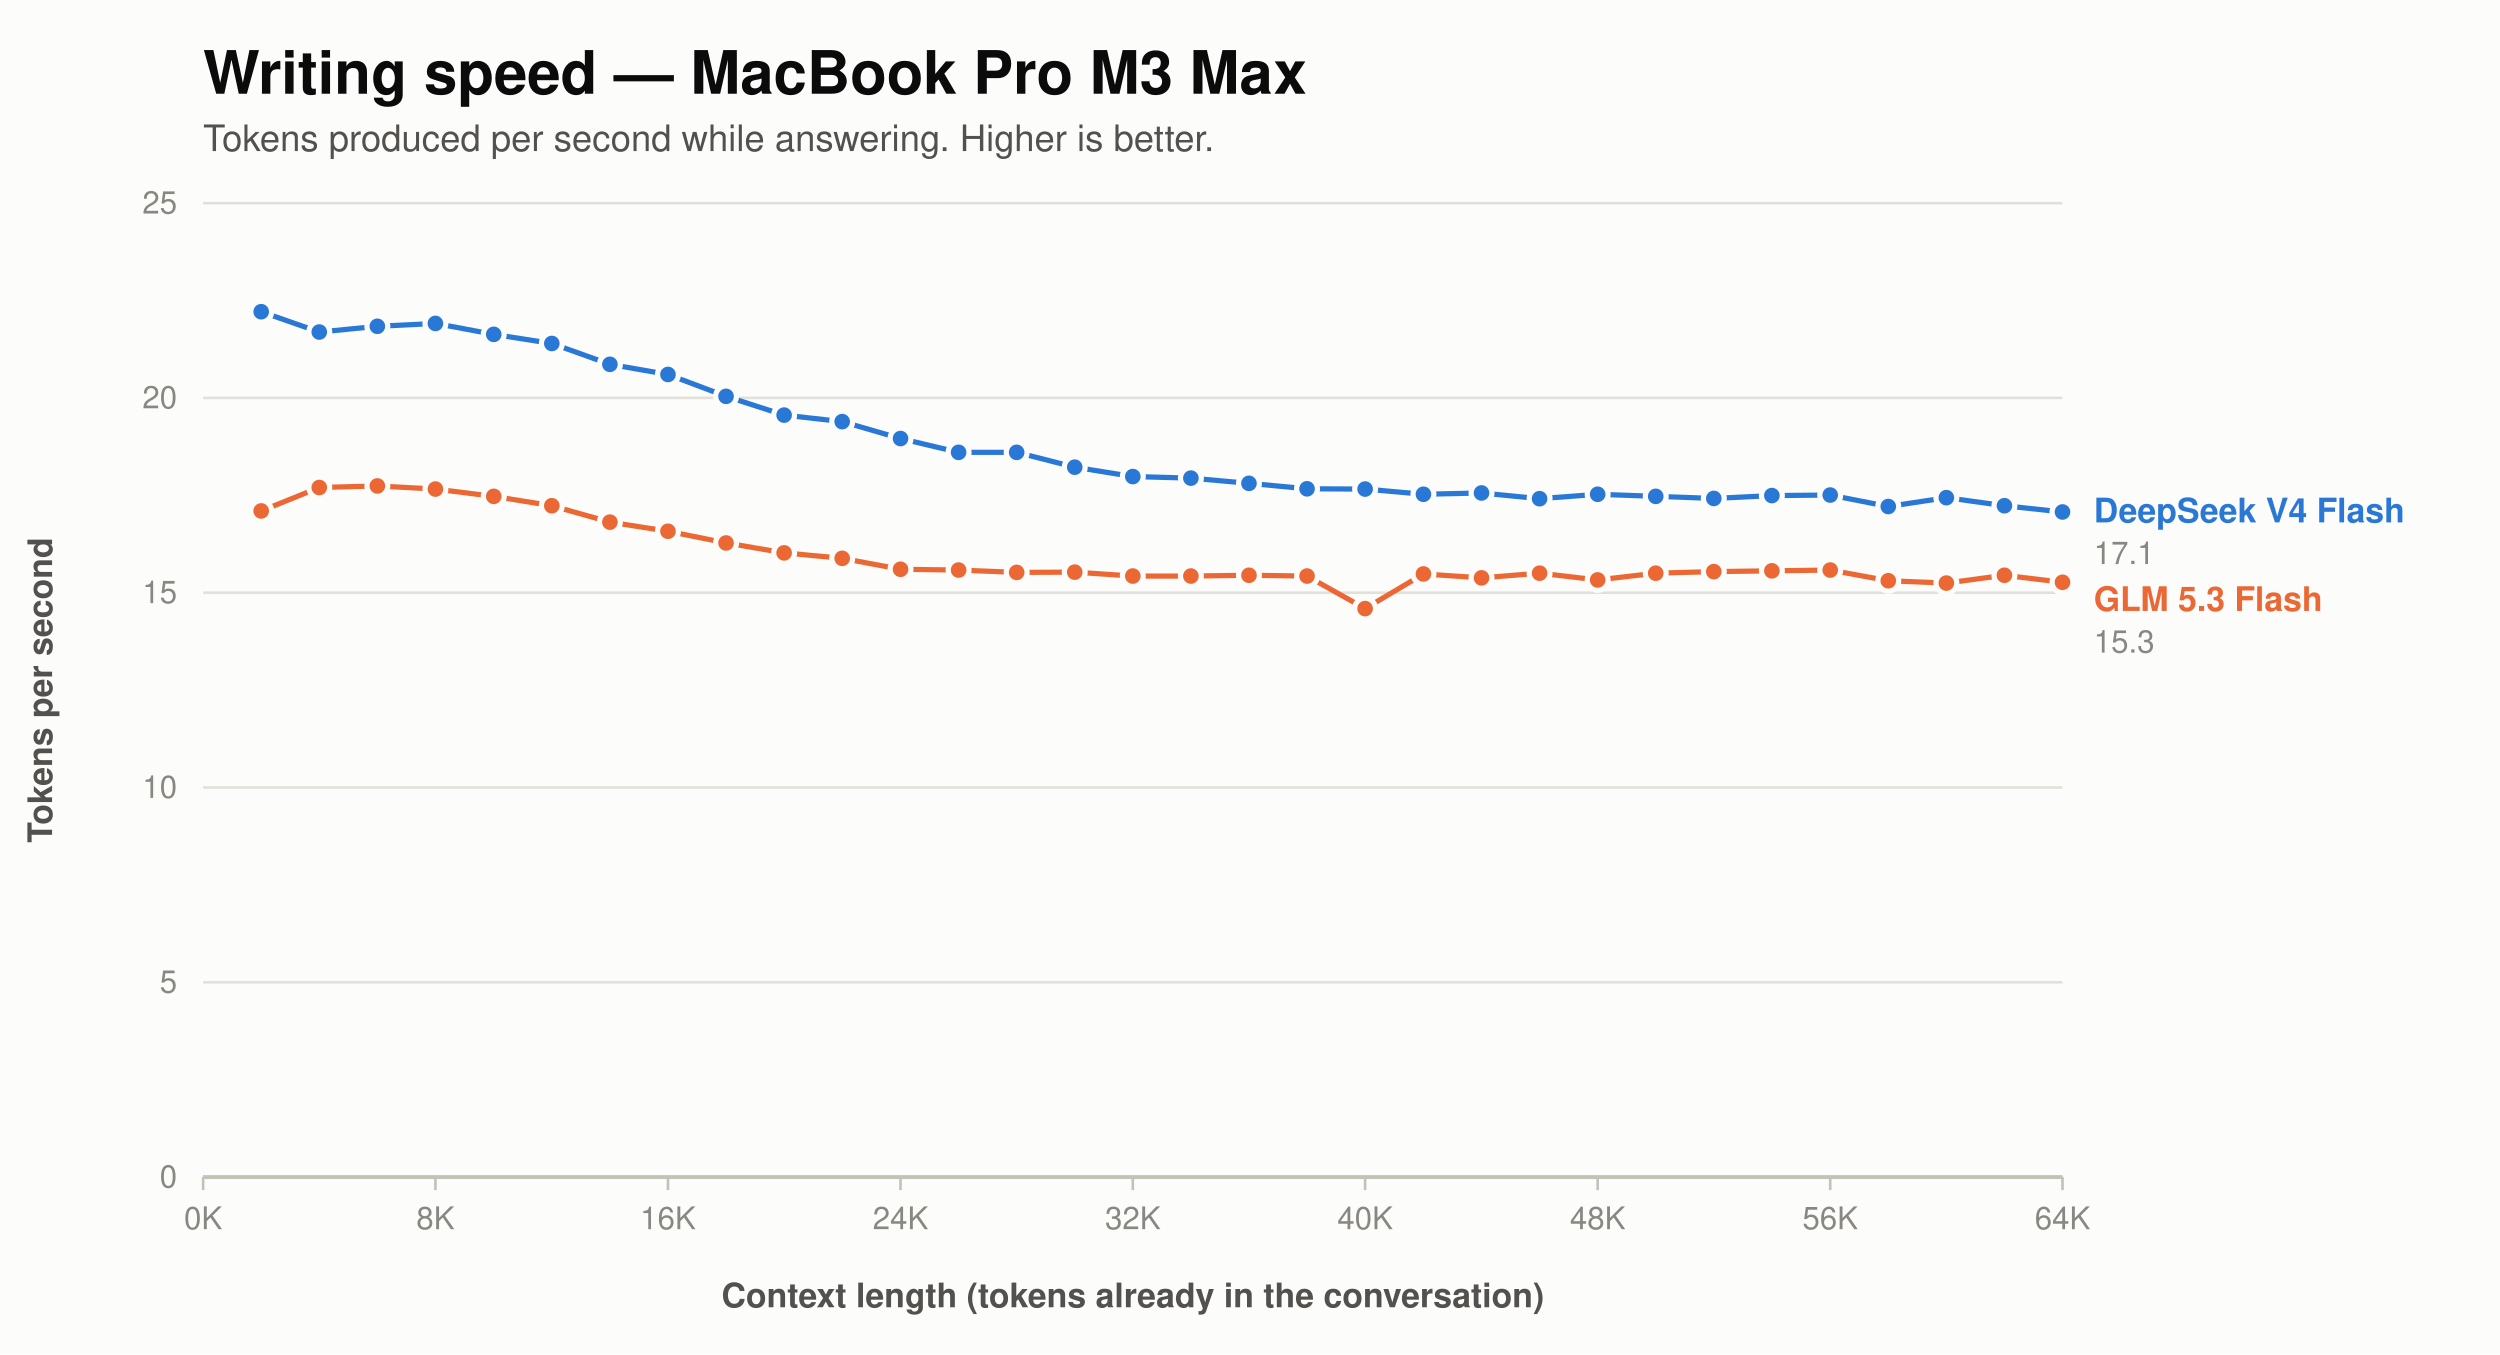
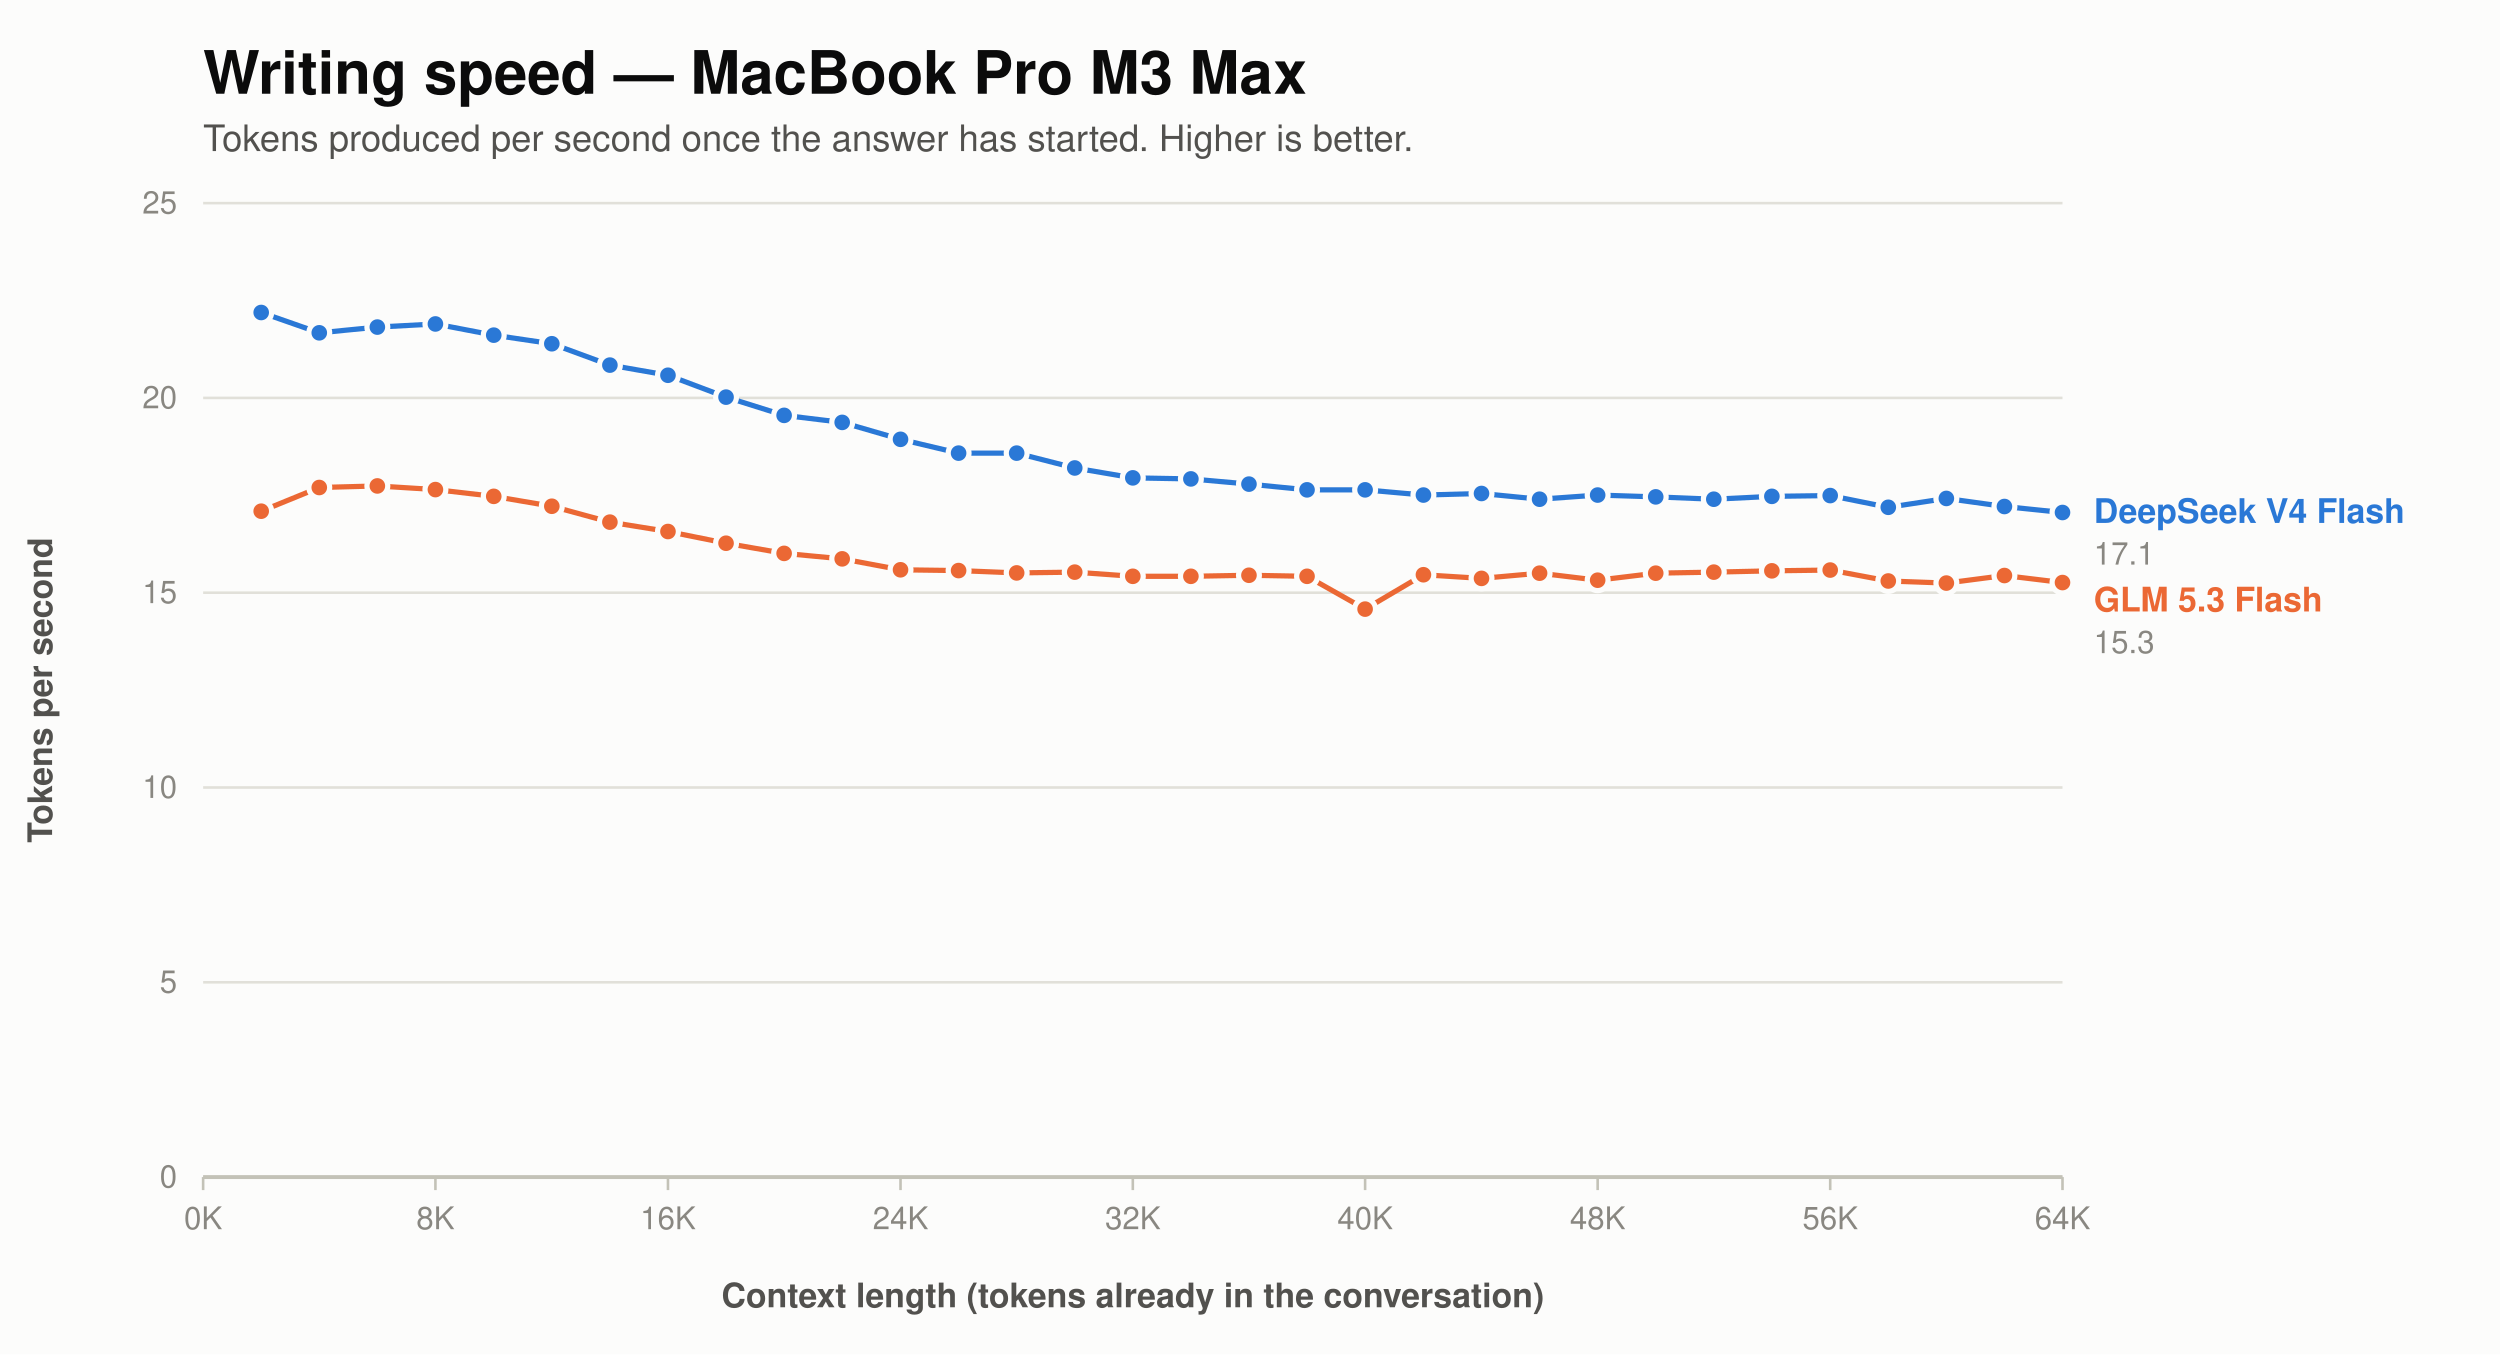
<svg xmlns="http://www.w3.org/2000/svg" width="960" height="520" viewBox="0 0 960 520" role="img" aria-label="Writing speed — MacBook Pro M3 Max">
  <style>
text{font-family:-apple-system,BlinkMacSystemFont,'Segoe UI',Helvetica,Arial,sans-serif}
.title{font-size:23px;font-weight:700;fill:#0b0b0b}
.sub{font-size:14px;fill:#52514e}
.axlab{font-size:13px;font-weight:600;fill:#52514e}
.tick{font-size:12px;fill:#898781}
.slab{font-size:13px;font-weight:700}
</style>
  <rect width="960" height="520" fill="#fcfcfb" />
  <text class="title" x="78" y="36">Writing speed — MacBook Pro M3 Max</text>
-   <text class="sub" x="78" y="58">Tokens produced per second while answering. Higher is better.</text>
+   <text class="sub" x="78" y="58">Tokens produced per second once the answer has started. Higher is better.</text>
  <line x1="78" y1="452.0" x2="792" y2="452.0" stroke="#e1e0d9" stroke-width="1" />
  <text class="tick" x="68" y="456.0" text-anchor="end">0</text>
  <line x1="78" y1="377.2" x2="792" y2="377.2" stroke="#e1e0d9" stroke-width="1" />
  <text class="tick" x="68" y="381.2" text-anchor="end">5</text>
  <line x1="78" y1="302.4" x2="792" y2="302.4" stroke="#e1e0d9" stroke-width="1" />
  <text class="tick" x="68" y="306.4" text-anchor="end">10</text>
  <line x1="78" y1="227.6" x2="792" y2="227.6" stroke="#e1e0d9" stroke-width="1" />
  <text class="tick" x="68" y="231.6" text-anchor="end">15</text>
  <line x1="78" y1="152.8" x2="792" y2="152.8" stroke="#e1e0d9" stroke-width="1" />
  <text class="tick" x="68" y="156.8" text-anchor="end">20</text>
  <line x1="78" y1="78.0" x2="792" y2="78.0" stroke="#e1e0d9" stroke-width="1" />
  <text class="tick" x="68" y="82.0" text-anchor="end">25</text>
  <line x1="78.0" y1="452" x2="78.0" y2="457" stroke="#c3c2b7" stroke-width="1" />
  <text class="tick" x="78.0" y="472" text-anchor="middle">0K</text>
  <line x1="167.2" y1="452" x2="167.2" y2="457" stroke="#c3c2b7" stroke-width="1" />
  <text class="tick" x="167.2" y="472" text-anchor="middle">8K</text>
  <line x1="256.5" y1="452" x2="256.5" y2="457" stroke="#c3c2b7" stroke-width="1" />
  <text class="tick" x="256.5" y="472" text-anchor="middle">16K</text>
  <line x1="345.8" y1="452" x2="345.8" y2="457" stroke="#c3c2b7" stroke-width="1" />
  <text class="tick" x="345.8" y="472" text-anchor="middle">24K</text>
  <line x1="435.0" y1="452" x2="435.0" y2="457" stroke="#c3c2b7" stroke-width="1" />
  <text class="tick" x="435.0" y="472" text-anchor="middle">32K</text>
  <line x1="524.2" y1="452" x2="524.2" y2="457" stroke="#c3c2b7" stroke-width="1" />
  <text class="tick" x="524.2" y="472" text-anchor="middle">40K</text>
  <line x1="613.5" y1="452" x2="613.5" y2="457" stroke="#c3c2b7" stroke-width="1" />
  <text class="tick" x="613.5" y="472" text-anchor="middle">48K</text>
  <line x1="702.8" y1="452" x2="702.8" y2="457" stroke="#c3c2b7" stroke-width="1" />
  <text class="tick" x="702.8" y="472" text-anchor="middle">56K</text>
  <line x1="792.0" y1="452" x2="792.0" y2="457" stroke="#c3c2b7" stroke-width="1" />
  <text class="tick" x="792.0" y="472" text-anchor="middle">64K</text>
  <line x1="78" y1="452" x2="792" y2="452" stroke="#c3c2b7" stroke-width="1.5" />
  <text class="axlab" x="435" y="502" text-anchor="middle">Context length (tokens already in the conversation)</text>
  <text class="axlab" transform="translate(20,265) rotate(-90)" text-anchor="middle">Tokens per second</text>
-   <path d="M100.3,119.7 L122.6,127.5 L144.9,125.3 L167.2,124.2 L189.6,128.4 L211.9,131.9 L234.2,139.9 L256.5,143.8 L278.8,152.2 L301.1,159.4 L323.4,161.9 L345.8,168.4 L368.1,173.7 L390.4,173.7 L412.7,179.4 L435.0,183.0 L457.3,183.6 L479.6,185.6 L501.9,187.7 L524.2,187.8 L546.6,189.8 L568.9,189.3 L591.2,191.5 L613.5,189.8 L635.8,190.6 L658.1,191.4 L680.4,190.3 L702.8,190.1 L725.1,194.5 L747.4,191.1 L769.7,194.2 L792.0,196.6" fill="none" stroke="#2a78d6" stroke-width="2" stroke-linejoin="round" stroke-linecap="round" />
-   <circle cx="100.3" cy="119.7" r="4" fill="#2a78d6" stroke="#fcfcfb" stroke-width="2" />
-   <circle cx="122.6" cy="127.5" r="4" fill="#2a78d6" stroke="#fcfcfb" stroke-width="2" />
-   <circle cx="144.9" cy="125.3" r="4" fill="#2a78d6" stroke="#fcfcfb" stroke-width="2" />
-   <circle cx="167.2" cy="124.2" r="4" fill="#2a78d6" stroke="#fcfcfb" stroke-width="2" />
-   <circle cx="189.6" cy="128.4" r="4" fill="#2a78d6" stroke="#fcfcfb" stroke-width="2" />
-   <circle cx="211.9" cy="131.9" r="4" fill="#2a78d6" stroke="#fcfcfb" stroke-width="2" />
-   <circle cx="234.2" cy="139.9" r="4" fill="#2a78d6" stroke="#fcfcfb" stroke-width="2" />
-   <circle cx="256.5" cy="143.8" r="4" fill="#2a78d6" stroke="#fcfcfb" stroke-width="2" />
-   <circle cx="278.8" cy="152.2" r="4" fill="#2a78d6" stroke="#fcfcfb" stroke-width="2" />
-   <circle cx="301.1" cy="159.4" r="4" fill="#2a78d6" stroke="#fcfcfb" stroke-width="2" />
-   <circle cx="323.4" cy="161.9" r="4" fill="#2a78d6" stroke="#fcfcfb" stroke-width="2" />
-   <circle cx="345.8" cy="168.4" r="4" fill="#2a78d6" stroke="#fcfcfb" stroke-width="2" />
-   <circle cx="368.1" cy="173.7" r="4" fill="#2a78d6" stroke="#fcfcfb" stroke-width="2" />
-   <circle cx="390.4" cy="173.7" r="4" fill="#2a78d6" stroke="#fcfcfb" stroke-width="2" />
-   <circle cx="412.7" cy="179.4" r="4" fill="#2a78d6" stroke="#fcfcfb" stroke-width="2" />
-   <circle cx="435.0" cy="183.0" r="4" fill="#2a78d6" stroke="#fcfcfb" stroke-width="2" />
-   <circle cx="457.3" cy="183.6" r="4" fill="#2a78d6" stroke="#fcfcfb" stroke-width="2" />
-   <circle cx="479.6" cy="185.6" r="4" fill="#2a78d6" stroke="#fcfcfb" stroke-width="2" />
-   <circle cx="501.9" cy="187.7" r="4" fill="#2a78d6" stroke="#fcfcfb" stroke-width="2" />
-   <circle cx="524.2" cy="187.8" r="4" fill="#2a78d6" stroke="#fcfcfb" stroke-width="2" />
-   <circle cx="546.6" cy="189.8" r="4" fill="#2a78d6" stroke="#fcfcfb" stroke-width="2" />
-   <circle cx="568.9" cy="189.3" r="4" fill="#2a78d6" stroke="#fcfcfb" stroke-width="2" />
-   <circle cx="591.2" cy="191.5" r="4" fill="#2a78d6" stroke="#fcfcfb" stroke-width="2" />
-   <circle cx="613.5" cy="189.8" r="4" fill="#2a78d6" stroke="#fcfcfb" stroke-width="2" />
-   <circle cx="635.8" cy="190.6" r="4" fill="#2a78d6" stroke="#fcfcfb" stroke-width="2" />
-   <circle cx="658.1" cy="191.4" r="4" fill="#2a78d6" stroke="#fcfcfb" stroke-width="2" />
-   <circle cx="680.4" cy="190.3" r="4" fill="#2a78d6" stroke="#fcfcfb" stroke-width="2" />
-   <circle cx="702.8" cy="190.1" r="4" fill="#2a78d6" stroke="#fcfcfb" stroke-width="2" />
-   <circle cx="725.1" cy="194.5" r="4" fill="#2a78d6" stroke="#fcfcfb" stroke-width="2" />
-   <circle cx="747.4" cy="191.1" r="4" fill="#2a78d6" stroke="#fcfcfb" stroke-width="2" />
-   <circle cx="769.7" cy="194.2" r="4" fill="#2a78d6" stroke="#fcfcfb" stroke-width="2" />
-   <circle cx="792.0" cy="196.6" r="4" fill="#2a78d6" stroke="#fcfcfb" stroke-width="2" />
-   <path d="M100.3,196.2 L122.6,187.2 L144.9,186.6 L167.2,187.8 L189.6,190.6 L211.9,194.2 L234.2,200.5 L256.5,204.0 L278.8,208.5 L301.1,212.3 L323.4,214.4 L345.8,218.6 L368.1,218.9 L390.4,219.8 L412.7,219.7 L435.0,221.2 L457.3,221.2 L479.6,220.9 L501.9,221.2 L524.2,233.7 L546.6,220.4 L568.9,221.9 L591.2,220.1 L613.5,222.7 L635.8,220.1 L658.1,219.5 L680.4,219.2 L702.8,218.9 L725.1,223.0 L747.4,223.9 L769.7,220.9 L792.0,223.6" fill="none" stroke="#eb6834" stroke-width="2" stroke-linejoin="round" stroke-linecap="round" />
-   <circle cx="100.3" cy="196.2" r="4" fill="#eb6834" stroke="#fcfcfb" stroke-width="2" />
+   <path d="M100.3,120.0 L122.6,127.8 L144.9,125.6 L167.2,124.4 L189.6,128.7 L211.9,132.0 L234.2,140.2 L256.5,144.1 L278.8,152.5 L301.1,159.5 L323.4,162.2 L345.8,168.7 L368.1,174.0 L390.4,174.0 L412.7,179.7 L435.0,183.5 L457.3,183.9 L479.6,185.9 L501.9,188.1 L524.2,188.1 L546.6,190.1 L568.9,189.5 L591.2,191.7 L613.5,190.1 L635.8,190.8 L658.1,191.7 L680.4,190.6 L702.8,190.3 L725.1,194.8 L747.4,191.4 L769.7,194.5 L792.0,196.8" fill="none" stroke="#2a78d6" stroke-width="2" stroke-linejoin="round" stroke-linecap="round" />
+   <circle cx="100.3" cy="120.0" r="4" fill="#2a78d6" stroke="#fcfcfb" stroke-width="2" />
+   <circle cx="122.6" cy="127.8" r="4" fill="#2a78d6" stroke="#fcfcfb" stroke-width="2" />
+   <circle cx="144.9" cy="125.6" r="4" fill="#2a78d6" stroke="#fcfcfb" stroke-width="2" />
+   <circle cx="167.2" cy="124.4" r="4" fill="#2a78d6" stroke="#fcfcfb" stroke-width="2" />
+   <circle cx="189.6" cy="128.7" r="4" fill="#2a78d6" stroke="#fcfcfb" stroke-width="2" />
+   <circle cx="211.9" cy="132.0" r="4" fill="#2a78d6" stroke="#fcfcfb" stroke-width="2" />
+   <circle cx="234.2" cy="140.2" r="4" fill="#2a78d6" stroke="#fcfcfb" stroke-width="2" />
+   <circle cx="256.5" cy="144.1" r="4" fill="#2a78d6" stroke="#fcfcfb" stroke-width="2" />
+   <circle cx="278.8" cy="152.5" r="4" fill="#2a78d6" stroke="#fcfcfb" stroke-width="2" />
+   <circle cx="301.1" cy="159.5" r="4" fill="#2a78d6" stroke="#fcfcfb" stroke-width="2" />
+   <circle cx="323.4" cy="162.2" r="4" fill="#2a78d6" stroke="#fcfcfb" stroke-width="2" />
+   <circle cx="345.8" cy="168.7" r="4" fill="#2a78d6" stroke="#fcfcfb" stroke-width="2" />
+   <circle cx="368.1" cy="174.0" r="4" fill="#2a78d6" stroke="#fcfcfb" stroke-width="2" />
+   <circle cx="390.4" cy="174.0" r="4" fill="#2a78d6" stroke="#fcfcfb" stroke-width="2" />
+   <circle cx="412.7" cy="179.7" r="4" fill="#2a78d6" stroke="#fcfcfb" stroke-width="2" />
+   <circle cx="435.0" cy="183.5" r="4" fill="#2a78d6" stroke="#fcfcfb" stroke-width="2" />
+   <circle cx="457.3" cy="183.9" r="4" fill="#2a78d6" stroke="#fcfcfb" stroke-width="2" />
+   <circle cx="479.6" cy="185.9" r="4" fill="#2a78d6" stroke="#fcfcfb" stroke-width="2" />
+   <circle cx="501.9" cy="188.1" r="4" fill="#2a78d6" stroke="#fcfcfb" stroke-width="2" />
+   <circle cx="524.2" cy="188.1" r="4" fill="#2a78d6" stroke="#fcfcfb" stroke-width="2" />
+   <circle cx="546.6" cy="190.1" r="4" fill="#2a78d6" stroke="#fcfcfb" stroke-width="2" />
+   <circle cx="568.9" cy="189.5" r="4" fill="#2a78d6" stroke="#fcfcfb" stroke-width="2" />
+   <circle cx="591.2" cy="191.7" r="4" fill="#2a78d6" stroke="#fcfcfb" stroke-width="2" />
+   <circle cx="613.5" cy="190.1" r="4" fill="#2a78d6" stroke="#fcfcfb" stroke-width="2" />
+   <circle cx="635.8" cy="190.8" r="4" fill="#2a78d6" stroke="#fcfcfb" stroke-width="2" />
+   <circle cx="658.1" cy="191.7" r="4" fill="#2a78d6" stroke="#fcfcfb" stroke-width="2" />
+   <circle cx="680.4" cy="190.6" r="4" fill="#2a78d6" stroke="#fcfcfb" stroke-width="2" />
+   <circle cx="702.8" cy="190.3" r="4" fill="#2a78d6" stroke="#fcfcfb" stroke-width="2" />
+   <circle cx="725.1" cy="194.8" r="4" fill="#2a78d6" stroke="#fcfcfb" stroke-width="2" />
+   <circle cx="747.4" cy="191.4" r="4" fill="#2a78d6" stroke="#fcfcfb" stroke-width="2" />
+   <circle cx="769.7" cy="194.5" r="4" fill="#2a78d6" stroke="#fcfcfb" stroke-width="2" />
+   <circle cx="792.0" cy="196.8" r="4" fill="#2a78d6" stroke="#fcfcfb" stroke-width="2" />
+   <path d="M100.3,196.3 L122.6,187.2 L144.9,186.6 L167.2,188.0 L189.6,190.6 L211.9,194.4 L234.2,200.5 L256.5,204.1 L278.8,208.6 L301.1,212.5 L323.4,214.6 L345.8,218.8 L368.1,219.1 L390.4,220.0 L412.7,219.7 L435.0,221.3 L457.3,221.3 L479.6,220.9 L501.9,221.3 L524.2,233.9 L546.6,220.7 L568.9,222.1 L591.2,220.1 L613.5,222.8 L635.8,220.1 L658.1,219.7 L680.4,219.2 L702.8,218.9 L725.1,223.1 L747.4,223.9 L769.7,221.0 L792.0,223.7" fill="none" stroke="#eb6834" stroke-width="2" stroke-linejoin="round" stroke-linecap="round" />
+   <circle cx="100.3" cy="196.3" r="4" fill="#eb6834" stroke="#fcfcfb" stroke-width="2" />
  <circle cx="122.6" cy="187.2" r="4" fill="#eb6834" stroke="#fcfcfb" stroke-width="2" />
  <circle cx="144.9" cy="186.6" r="4" fill="#eb6834" stroke="#fcfcfb" stroke-width="2" />
-   <circle cx="167.2" cy="187.8" r="4" fill="#eb6834" stroke="#fcfcfb" stroke-width="2" />
+   <circle cx="167.2" cy="188.0" r="4" fill="#eb6834" stroke="#fcfcfb" stroke-width="2" />
  <circle cx="189.6" cy="190.6" r="4" fill="#eb6834" stroke="#fcfcfb" stroke-width="2" />
-   <circle cx="211.9" cy="194.2" r="4" fill="#eb6834" stroke="#fcfcfb" stroke-width="2" />
+   <circle cx="211.9" cy="194.4" r="4" fill="#eb6834" stroke="#fcfcfb" stroke-width="2" />
  <circle cx="234.2" cy="200.5" r="4" fill="#eb6834" stroke="#fcfcfb" stroke-width="2" />
-   <circle cx="256.5" cy="204.0" r="4" fill="#eb6834" stroke="#fcfcfb" stroke-width="2" />
-   <circle cx="278.8" cy="208.5" r="4" fill="#eb6834" stroke="#fcfcfb" stroke-width="2" />
-   <circle cx="301.1" cy="212.3" r="4" fill="#eb6834" stroke="#fcfcfb" stroke-width="2" />
-   <circle cx="323.4" cy="214.4" r="4" fill="#eb6834" stroke="#fcfcfb" stroke-width="2" />
-   <circle cx="345.8" cy="218.6" r="4" fill="#eb6834" stroke="#fcfcfb" stroke-width="2" />
-   <circle cx="368.1" cy="218.9" r="4" fill="#eb6834" stroke="#fcfcfb" stroke-width="2" />
-   <circle cx="390.4" cy="219.8" r="4" fill="#eb6834" stroke="#fcfcfb" stroke-width="2" />
+   <circle cx="256.5" cy="204.1" r="4" fill="#eb6834" stroke="#fcfcfb" stroke-width="2" />
+   <circle cx="278.8" cy="208.6" r="4" fill="#eb6834" stroke="#fcfcfb" stroke-width="2" />
+   <circle cx="301.1" cy="212.5" r="4" fill="#eb6834" stroke="#fcfcfb" stroke-width="2" />
+   <circle cx="323.4" cy="214.6" r="4" fill="#eb6834" stroke="#fcfcfb" stroke-width="2" />
+   <circle cx="345.8" cy="218.8" r="4" fill="#eb6834" stroke="#fcfcfb" stroke-width="2" />
+   <circle cx="368.1" cy="219.1" r="4" fill="#eb6834" stroke="#fcfcfb" stroke-width="2" />
+   <circle cx="390.4" cy="220.0" r="4" fill="#eb6834" stroke="#fcfcfb" stroke-width="2" />
  <circle cx="412.7" cy="219.7" r="4" fill="#eb6834" stroke="#fcfcfb" stroke-width="2" />
-   <circle cx="435.0" cy="221.2" r="4" fill="#eb6834" stroke="#fcfcfb" stroke-width="2" />
-   <circle cx="457.3" cy="221.2" r="4" fill="#eb6834" stroke="#fcfcfb" stroke-width="2" />
+   <circle cx="435.0" cy="221.3" r="4" fill="#eb6834" stroke="#fcfcfb" stroke-width="2" />
+   <circle cx="457.3" cy="221.3" r="4" fill="#eb6834" stroke="#fcfcfb" stroke-width="2" />
  <circle cx="479.6" cy="220.9" r="4" fill="#eb6834" stroke="#fcfcfb" stroke-width="2" />
-   <circle cx="501.9" cy="221.2" r="4" fill="#eb6834" stroke="#fcfcfb" stroke-width="2" />
-   <circle cx="524.2" cy="233.7" r="4" fill="#eb6834" stroke="#fcfcfb" stroke-width="2" />
-   <circle cx="546.6" cy="220.4" r="4" fill="#eb6834" stroke="#fcfcfb" stroke-width="2" />
-   <circle cx="568.9" cy="221.9" r="4" fill="#eb6834" stroke="#fcfcfb" stroke-width="2" />
+   <circle cx="501.9" cy="221.3" r="4" fill="#eb6834" stroke="#fcfcfb" stroke-width="2" />
+   <circle cx="524.2" cy="233.9" r="4" fill="#eb6834" stroke="#fcfcfb" stroke-width="2" />
+   <circle cx="546.6" cy="220.7" r="4" fill="#eb6834" stroke="#fcfcfb" stroke-width="2" />
+   <circle cx="568.9" cy="222.1" r="4" fill="#eb6834" stroke="#fcfcfb" stroke-width="2" />
  <circle cx="591.2" cy="220.1" r="4" fill="#eb6834" stroke="#fcfcfb" stroke-width="2" />
-   <circle cx="613.5" cy="222.7" r="4" fill="#eb6834" stroke="#fcfcfb" stroke-width="2" />
+   <circle cx="613.5" cy="222.8" r="4" fill="#eb6834" stroke="#fcfcfb" stroke-width="2" />
  <circle cx="635.8" cy="220.1" r="4" fill="#eb6834" stroke="#fcfcfb" stroke-width="2" />
-   <circle cx="658.1" cy="219.5" r="4" fill="#eb6834" stroke="#fcfcfb" stroke-width="2" />
+   <circle cx="658.1" cy="219.7" r="4" fill="#eb6834" stroke="#fcfcfb" stroke-width="2" />
  <circle cx="680.4" cy="219.2" r="4" fill="#eb6834" stroke="#fcfcfb" stroke-width="2" />
  <circle cx="702.8" cy="218.9" r="4" fill="#eb6834" stroke="#fcfcfb" stroke-width="2" />
-   <circle cx="725.1" cy="223.0" r="4" fill="#eb6834" stroke="#fcfcfb" stroke-width="2" />
+   <circle cx="725.1" cy="223.1" r="4" fill="#eb6834" stroke="#fcfcfb" stroke-width="2" />
  <circle cx="747.4" cy="223.9" r="4" fill="#eb6834" stroke="#fcfcfb" stroke-width="2" />
-   <circle cx="769.7" cy="220.9" r="4" fill="#eb6834" stroke="#fcfcfb" stroke-width="2" />
-   <circle cx="792.0" cy="223.6" r="4" fill="#eb6834" stroke="#fcfcfb" stroke-width="2" />
-   <text class="slab" x="804.0" y="200.6" fill="#2a78d6">DeepSeek V4 Flash</text>
-   <text class="tick" x="804.0" y="216.6">17.1</text>
-   <text class="slab" x="804.0" y="234.6" fill="#eb6834">GLM 5.3 Flash</text>
-   <text class="tick" x="804.0" y="250.6">15.3</text>
+   <circle cx="769.7" cy="221.0" r="4" fill="#eb6834" stroke="#fcfcfb" stroke-width="2" />
+   <circle cx="792.0" cy="223.7" r="4" fill="#eb6834" stroke="#fcfcfb" stroke-width="2" />
+   <text class="slab" x="804.0" y="200.8" fill="#2a78d6">DeepSeek V4 Flash</text>
+   <text class="tick" x="804.0" y="216.8">17.1</text>
+   <text class="slab" x="804.0" y="234.8" fill="#eb6834">GLM 5.3 Flash</text>
+   <text class="tick" x="804.0" y="250.8">15.3</text>
</svg>
